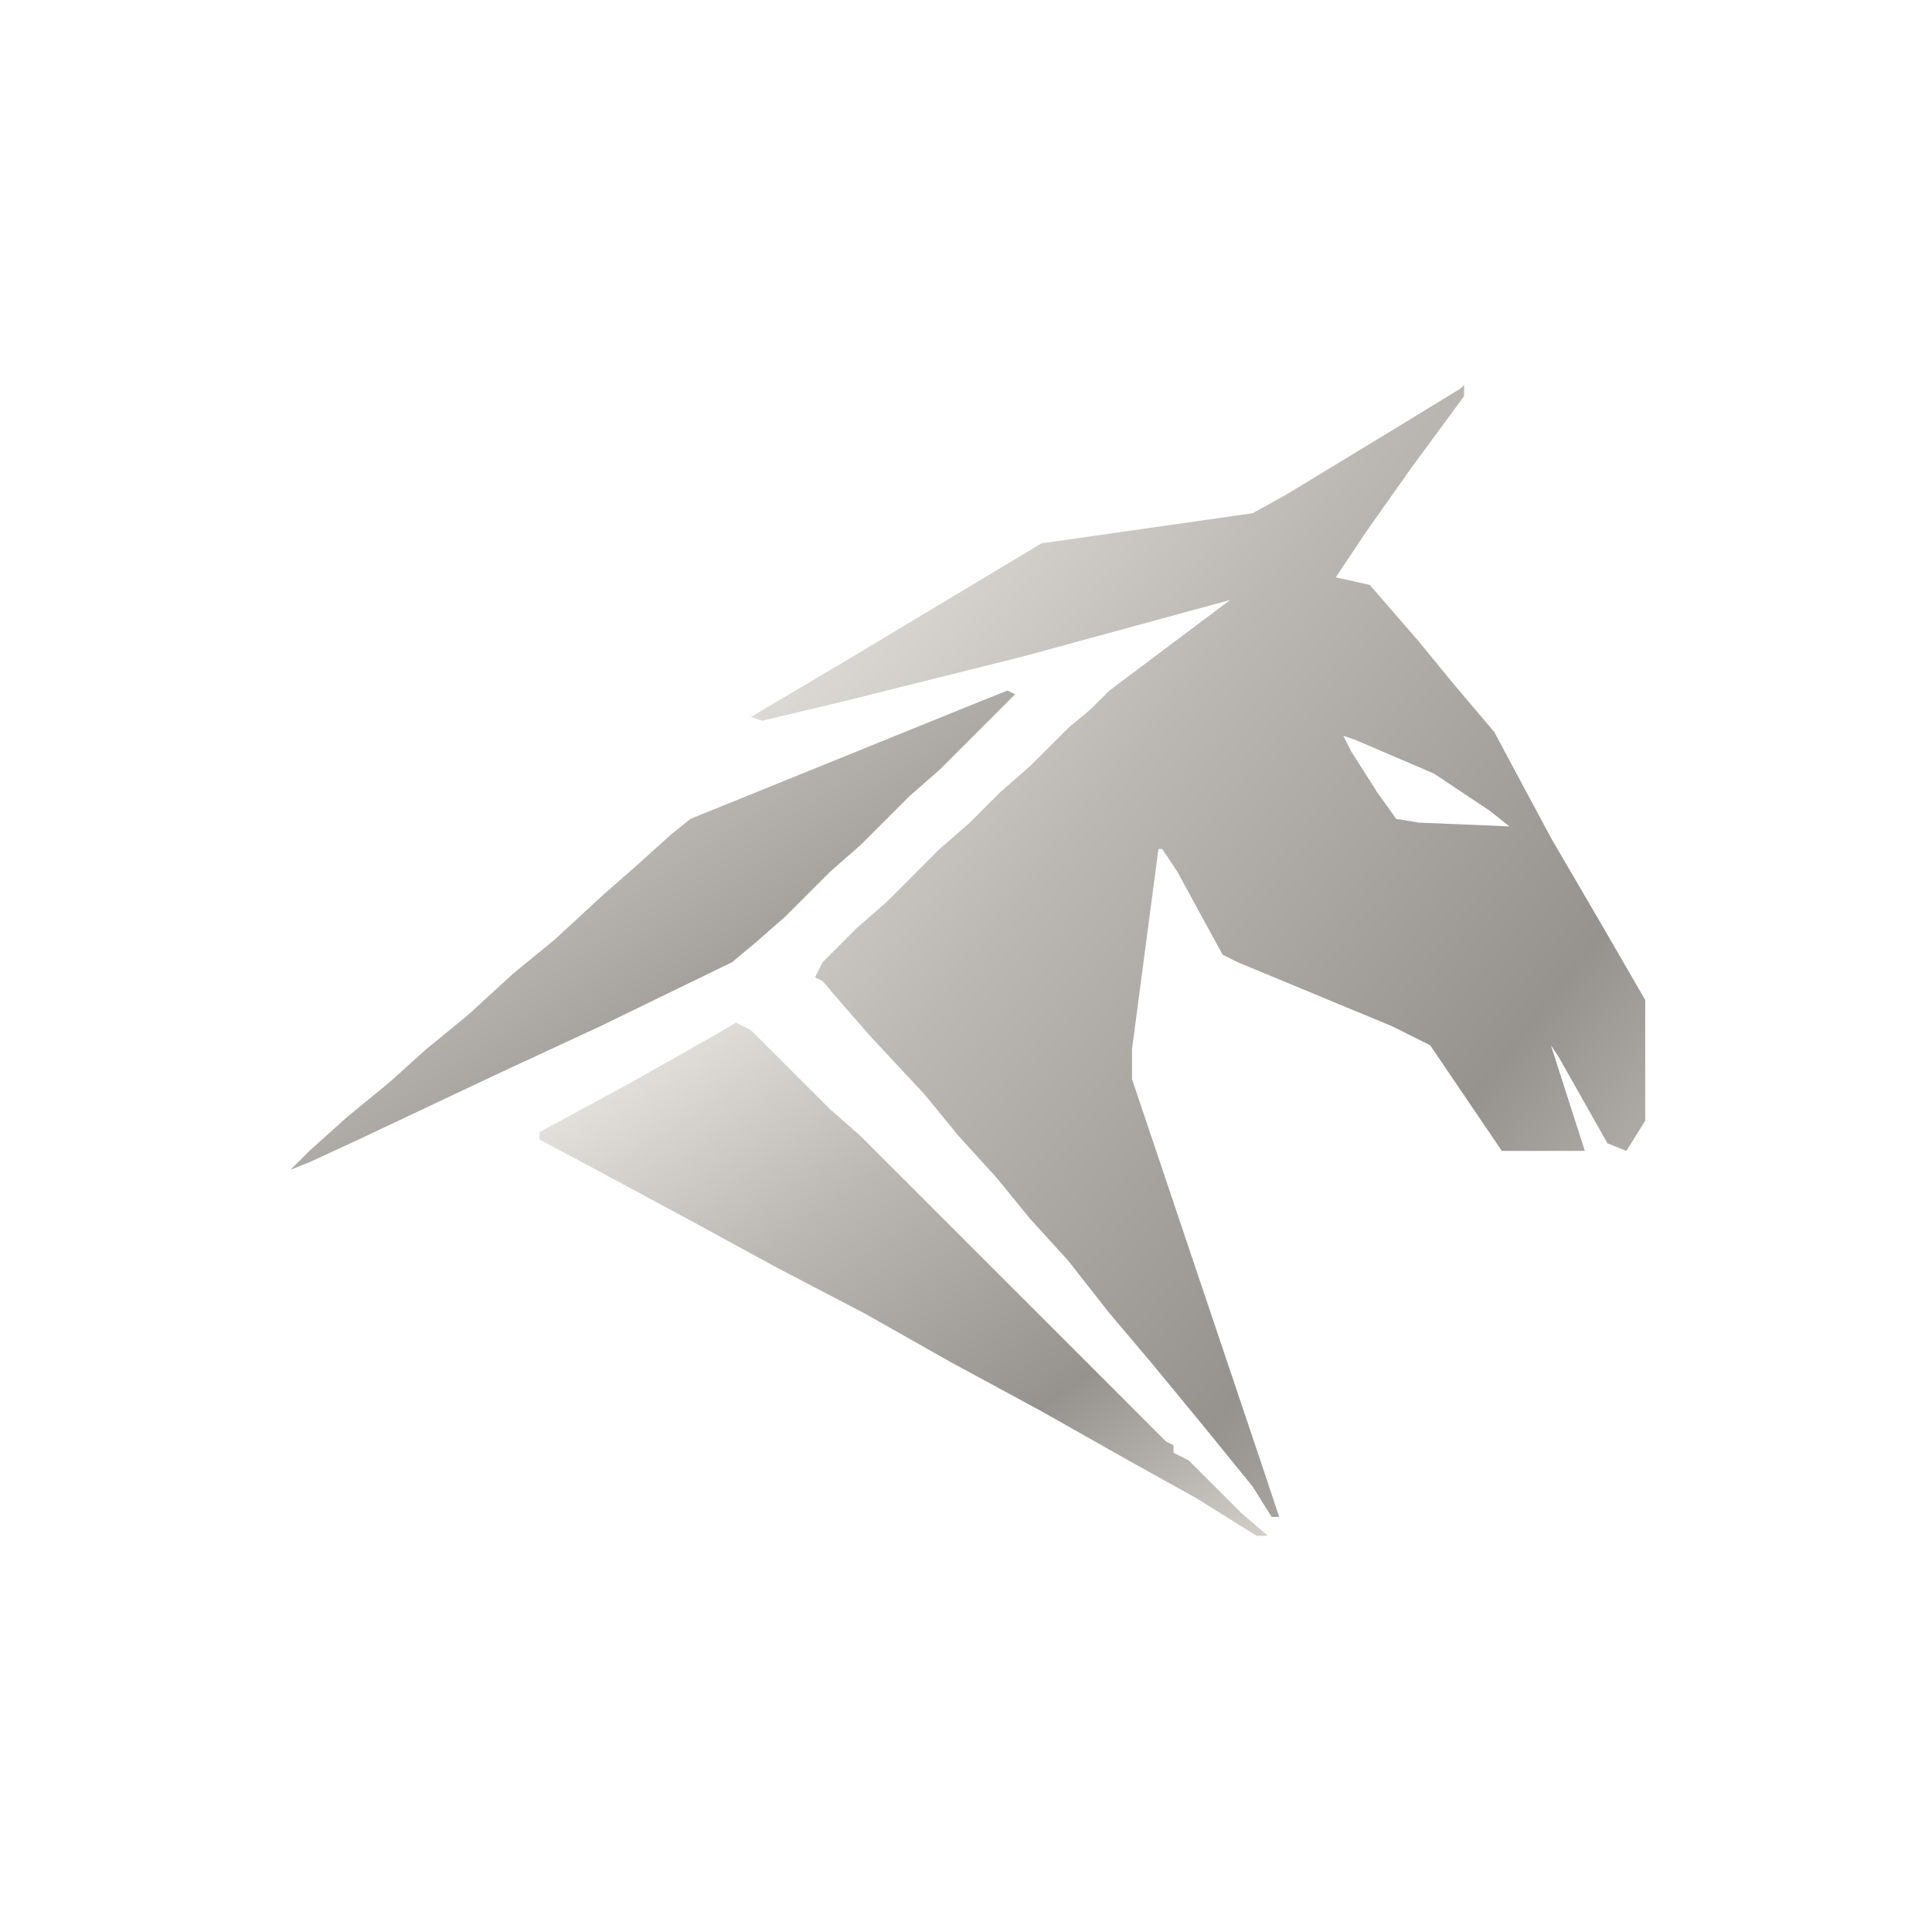
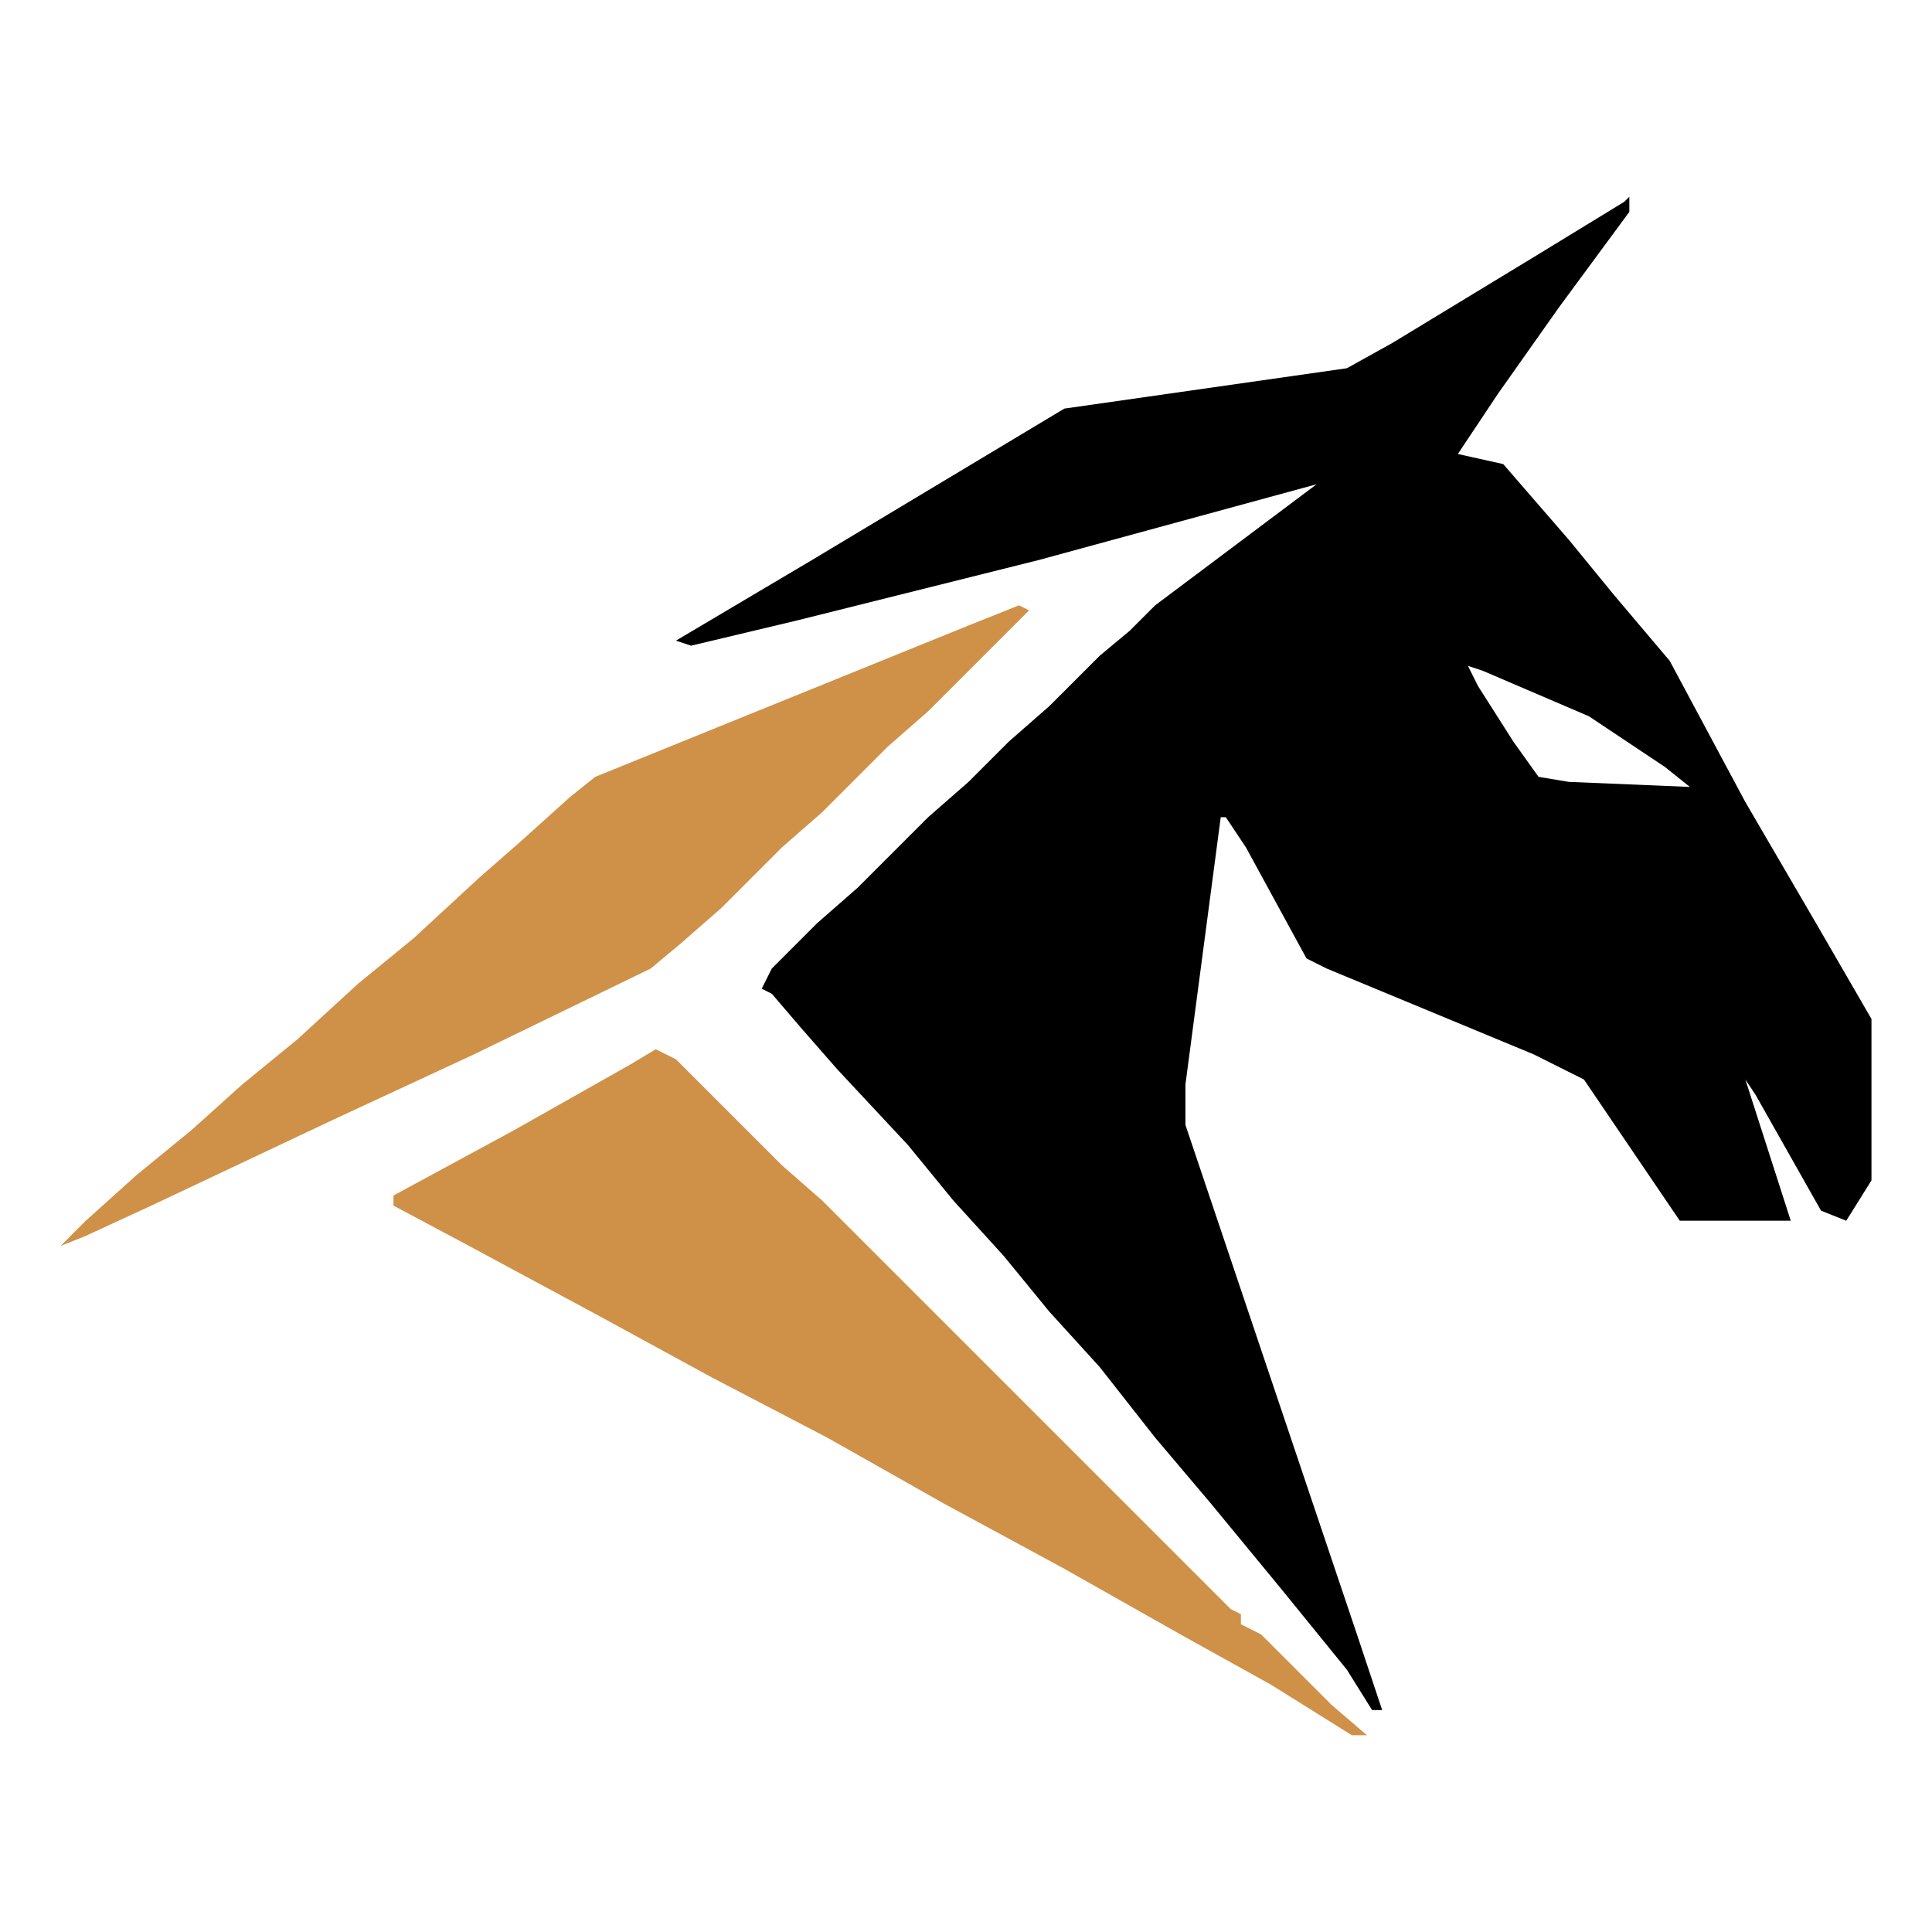
- <svg xmlns="http://www.w3.org/2000/svg" viewBox="0 0 512 512">
-   <defs>
-     <linearGradient id="silver" x1="0" y1="0" x2="1" y2="1">
-       <stop offset="0" stop-color="#f1efea" />
-       <stop offset=".38" stop-color="#bbb8b3" />
-       <stop offset=".72" stop-color="#96938f" />
-       <stop offset="1" stop-color="#d2cfc9" />
-     </linearGradient>
-   </defs>
-   <path d="M0,0 L0,3 L-14,22 L-26,39 L-34,51 L-25,53 L-12,68 L-3,79 L8,92 L23,120 L37,144 L48,163 L48,195 L43,203 L38,201 L25,178 L23,175 L32,203 L10,203 L-9,175 L-19,170 L-60,153 L-64,151 L-76,129 L-80,123 L-81,123 L-88,176 L-88,184 L-54,285 L-49,300 L-51,300 L-56,292 L-69,276 L-83,259 L-94,246 L-105,232 L-115,221 L-124,210 L-134,199 L-143,188 L-157,173 L-164,165 L-170,158 L-172,157 L-170,153 L-161,144 L-153,137 L-139,123 L-131,116 L-123,108 L-115,101 L-105,91 L-99,86 L-94,81 L-78,69 L-62,57 L-117,72 L-165,84 L-186,89 L-189,88 L-162,72 L-137,57 L-112,42 L-56,34 L-47,29 L-19,12 L-1,1 Z M-32,93 L-30,97 L-23,108 L-18,115 L-12,116 L12,117 L7,113 L-8,103 L-29,94 Z M-82,120 Z M-57,285 Z " fill="url(#silver)" transform="translate(388,102)" />
-   <path d="M0,0 L2,1 L-18,21 L-26,28 L-39,41 L-47,48 L-59,60 L-67,67 L-73,72 L-108,89 L-136,102 L-172,119 L-185,125 L-190,127 L-185,122 L-175,113 L-164,104 L-154,95 L-143,86 L-131,75 L-120,66 L-107,54 L-99,47 L-89,38 L-84,34 L-47,19 L-10,4 Z " fill="url(#silver)" transform="translate(267,183)" />
-   <path d="M0,0 L4,2 L25,23 L33,30 L114,111 L116,112 L116,114 L120,116 L134,130 L141,136 L138,136 L122,126 L104,116 L81,103 L57,90 L34,77 L11,65 L-11,53 L-37,39 L-52,31 L-52,29 L-28,16 L-5,3 Z " fill="url(#silver)" transform="translate(195,271)" />
+ <svg xmlns="http://www.w3.org/2000/svg" viewBox="65 63 383 383">
+   <path fill="currentColor" transform="translate(388,102)" d="M0,0 L0,3 L-14,22 L-26,39 L-34,51 L-25,53 L-12,68 L-3,79 L8,92 L23,120 L37,144 L48,163 L48,195 L43,203 L38,201 L25,178 L23,175 L32,203 L10,203 L-9,175 L-19,170 L-60,153 L-64,151 L-76,129 L-80,123 L-81,123 L-88,176 L-88,184 L-54,285 L-49,300 L-51,300 L-56,292 L-69,276 L-83,259 L-94,246 L-105,232 L-115,221 L-124,210 L-134,199 L-143,188 L-157,173 L-164,165 L-170,158 L-172,157 L-170,153 L-161,144 L-153,137 L-139,123 L-131,116 L-123,108 L-115,101 L-105,91 L-99,86 L-94,81 L-78,69 L-62,57 L-117,72 L-165,84 L-186,89 L-189,88 L-162,72 L-137,57 L-112,42 L-56,34 L-47,29 L-19,12 L-1,1 Z M-32,93 L-30,97 L-23,108 L-18,115 L-12,116 L12,117 L7,113 L-8,103 L-29,94 Z" />
+   <path fill="#cf9148" transform="translate(267,183)" d="M0,0 L2,1 L-18,21 L-26,28 L-39,41 L-47,48 L-59,60 L-67,67 L-73,72 L-108,89 L-136,102 L-172,119 L-185,125 L-190,127 L-185,122 L-175,113 L-164,104 L-154,95 L-143,86 L-131,75 L-120,66 L-107,54 L-99,47 L-89,38 L-84,34 L-47,19 L-10,4 Z" />
+   <path fill="#cf9148" transform="translate(195,271)" d="M0,0 L4,2 L25,23 L33,30 L114,111 L116,112 L116,114 L120,116 L134,130 L141,136 L138,136 L122,126 L104,116 L81,103 L57,90 L34,77 L11,65 L-11,53 L-37,39 L-52,31 L-52,29 L-28,16 L-5,3 Z" />
</svg>
